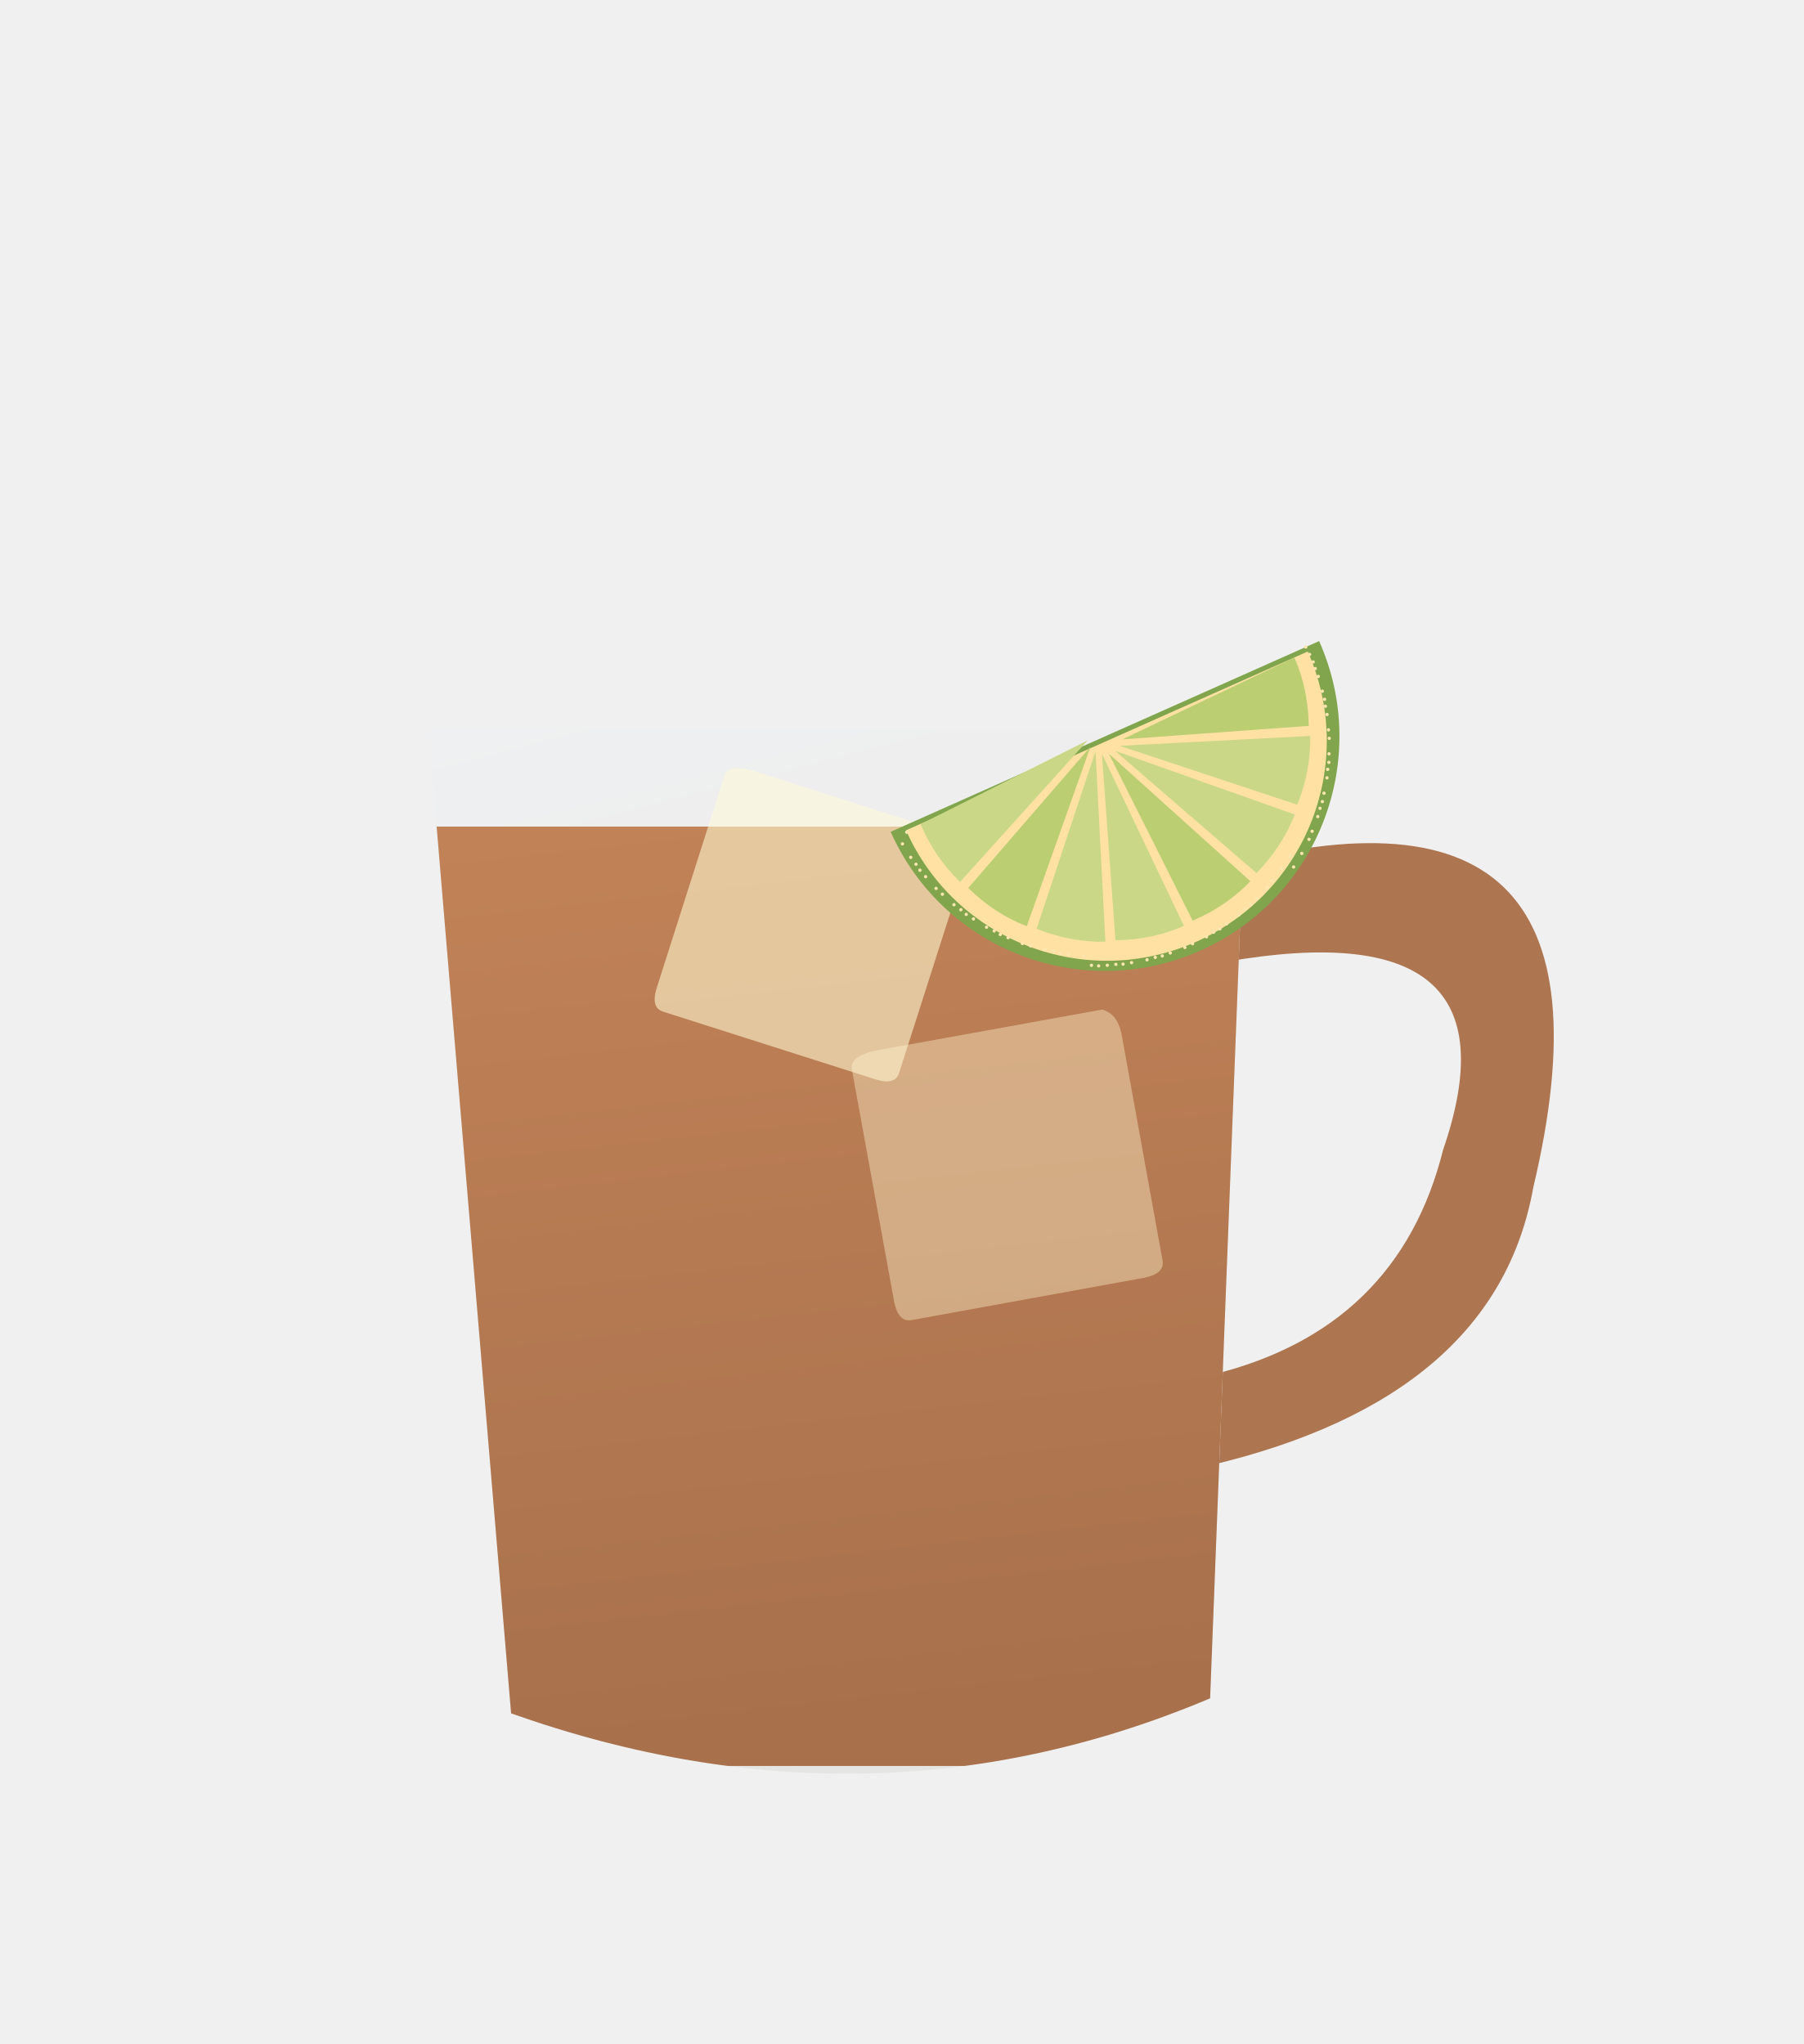
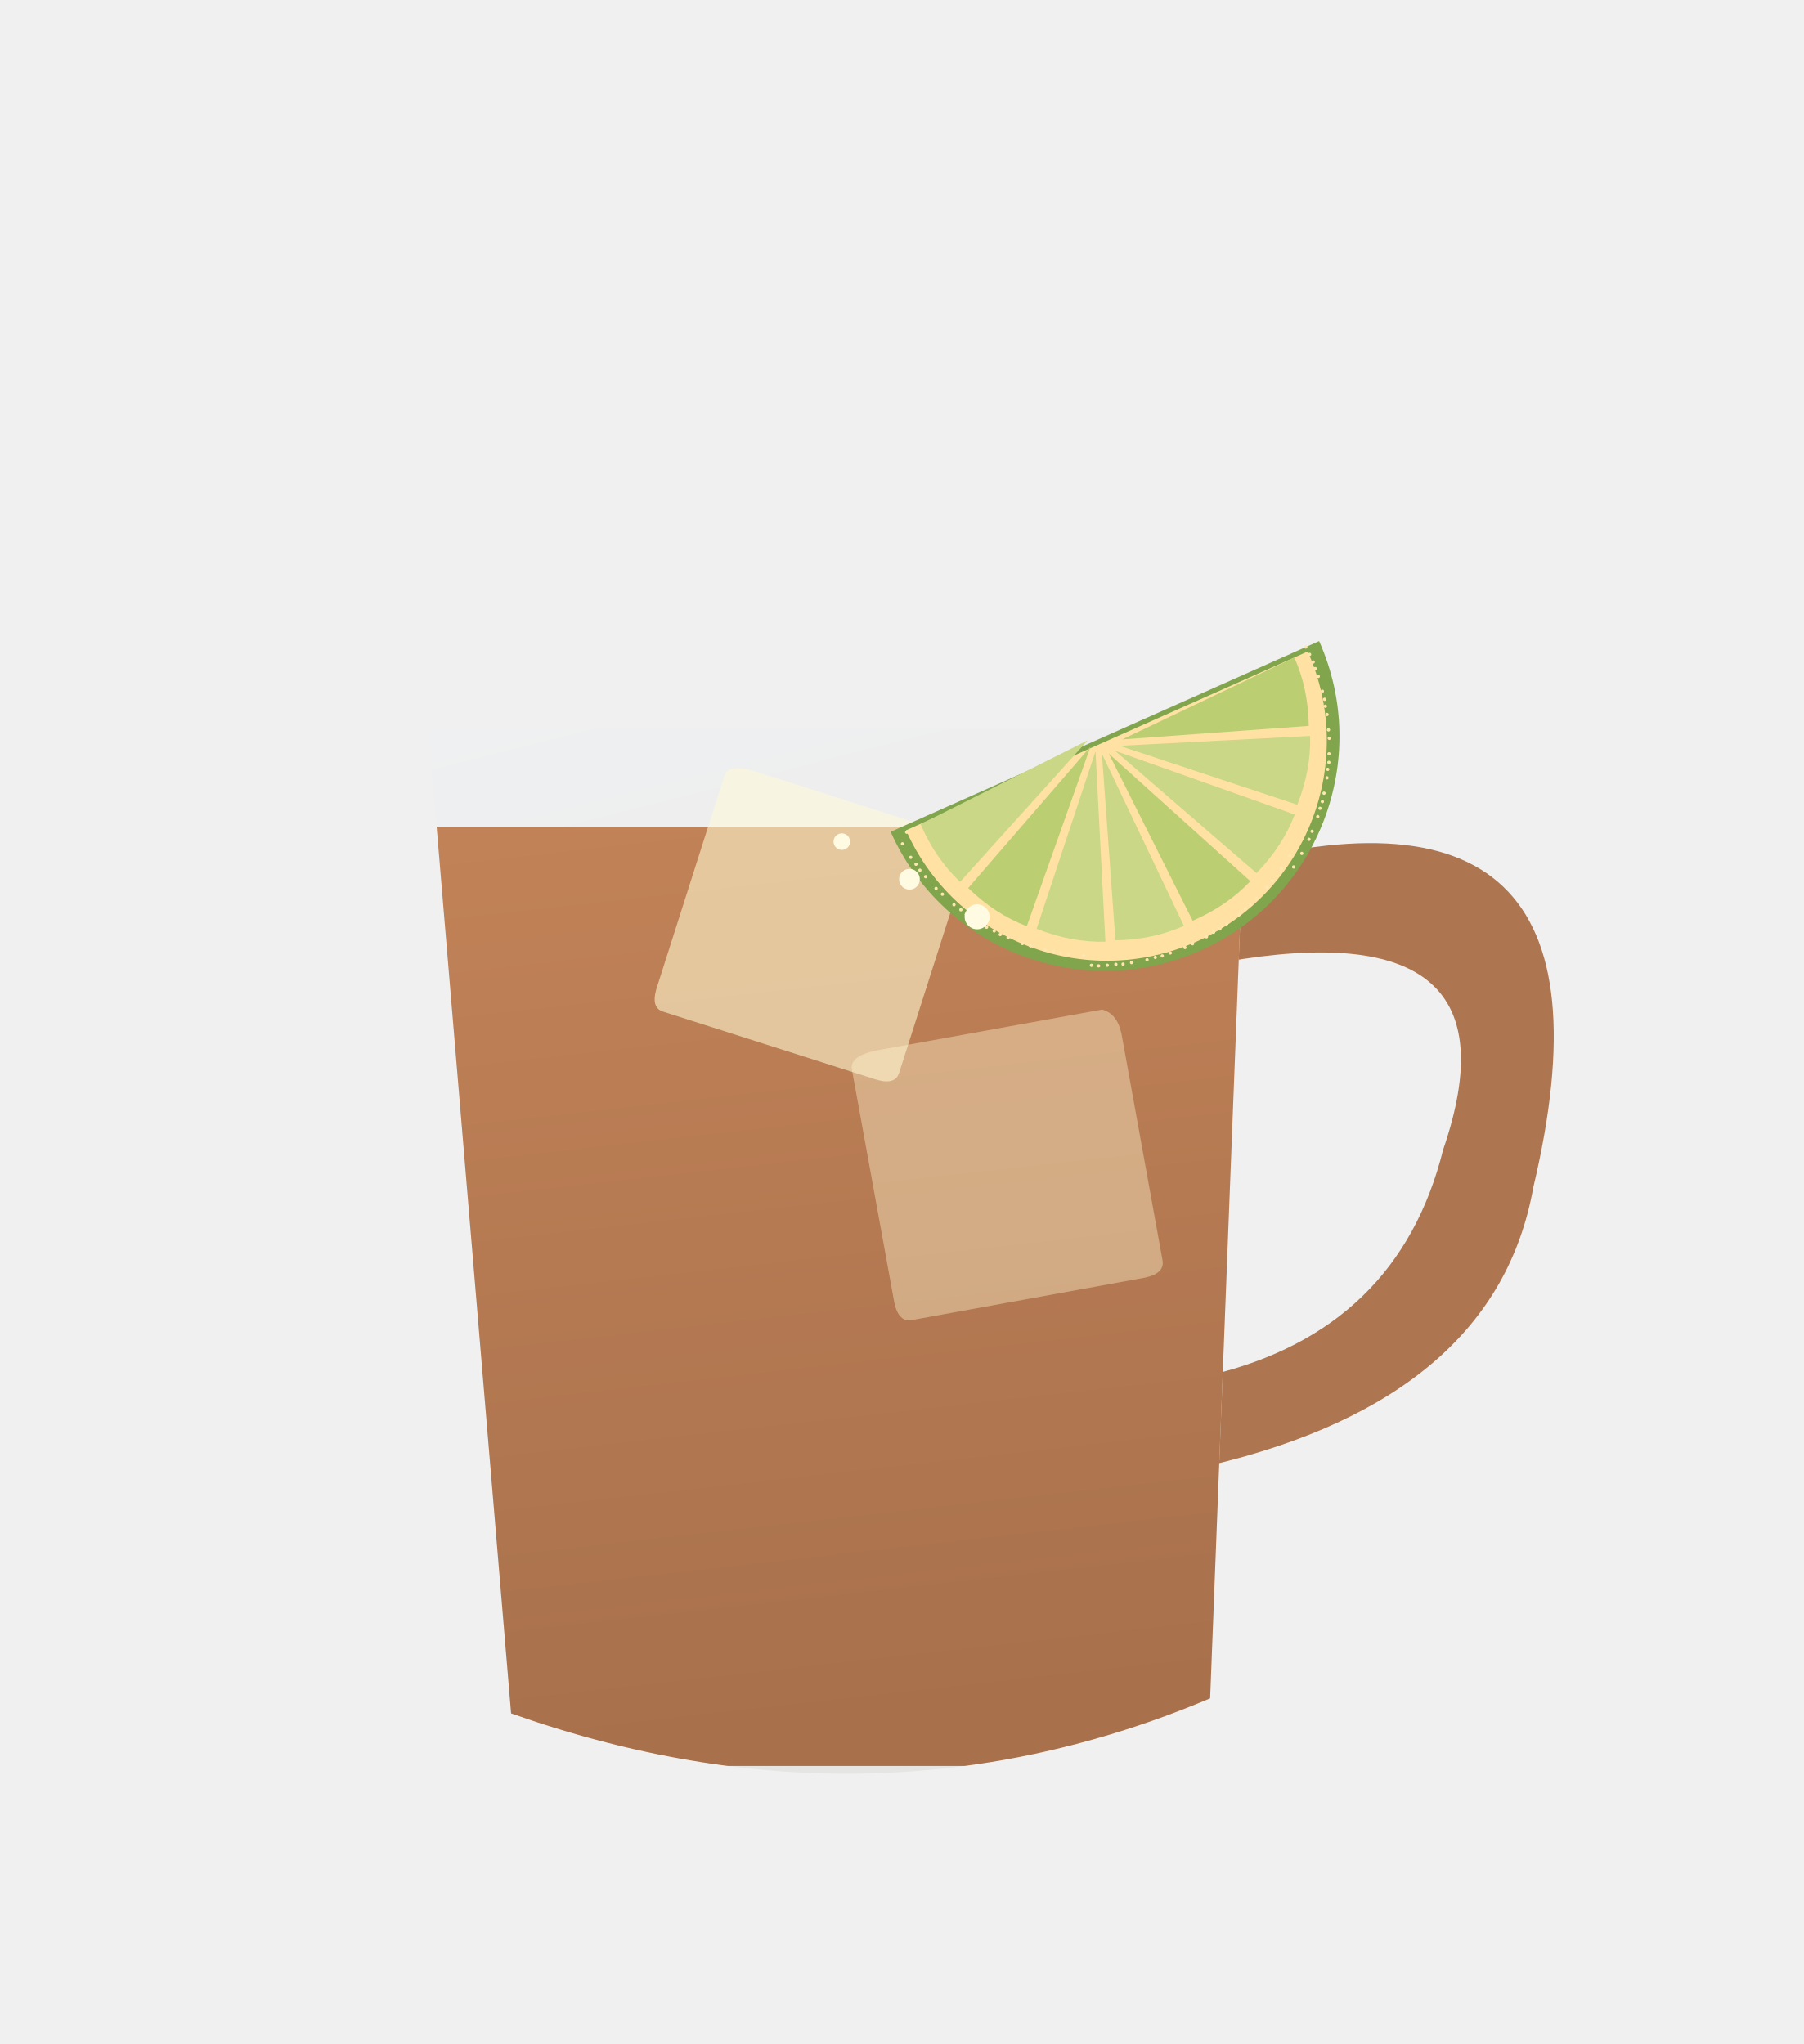
<svg xmlns="http://www.w3.org/2000/svg" viewBox="0 0 240 272">
  <defs>
    <linearGradient id="crystal" x2=".2" y2="1">
      <stop offset="0" stop-color="#ecedee" />
      <stop offset="0.58" stop-color="#e5e6e6" />
      <stop offset="1" stop-color="#e5e5e4" />
    </linearGradient>
    <clipPath id="bowl">
      <path d="M57 97H166L161 226Q116 245 68 228Z" fill="white" />
    </clipPath>
    <linearGradient id="pour" x2=".2" y2="1">
      <stop offset="0" stop-color="#c38358" />
      <stop offset="1" stop-color="#a8714c" />
    </linearGradient>
  </defs>
  <path d="M160 116Q218 99 204 158Q199 186 161 195V183Q186 177 192 153Q203 121 163 128Z" fill="#ad7650" />
  <path d="M57 97H166L161 226Q116 245 68 228Z" fill="url(#crystal)" />
  <g clip-path="url(#bowl)">
    <path d="M10 110H230V235H10Z" fill="url(#pour)" />
    <g transform="translate(108 123) rotate(16) scale(0.875)">
      <path d="M-19-18Q-19-20-15-20L18-19Q20-18 20-15L19 18Q19 20 16 20L-18 19Q-20 19-20 16Z" fill="#fff6cf99" />
    </g>
    <g transform="translate(134 155) rotate(-12) scale(0.925)">
      <path d="M-19-18Q-19-20-15-20L18-19Q20-18 20-15L19 18Q19 20 16 20L-18 19Q-20 19-20 16Z" fill="#fff6cf66" />
    </g>
    <path d="M10 0H230V110H10Z" fill="#f8f8f8" opacity="0.27" />
  </g>
  <g transform="translate(147 98) rotate(-24) scale(.65)">
    <path d="M-48 0H48A48 48 0 0 1-48 0Z" fill="#81a54d" />
    <path d="M-45 1H45A45 45 0 0 1-45 1Z" fill="#ffe1a4" />
    <g transform="rotate(0)">
      <path d="M3 2L42 1Q42 8 39 15Z" fill="#bcce72" />
    </g>
    <g transform="rotate(22.5)">
      <path d="M3 2L42 1Q42 8 39 15Z" fill="#c9d786" />
    </g>
    <g transform="rotate(45)">
      <path d="M3 2L42 1Q42 8 39 15Z" fill="#c9d786" />
    </g>
    <g transform="rotate(67.5)">
      <path d="M3 2L42 1Q42 8 39 15Z" fill="#bcce72" />
    </g>
    <g transform="rotate(90)">
      <path d="M3 2L42 1Q42 8 39 15Z" fill="#c9d786" />
    </g>
    <g transform="rotate(112.5)">
      <path d="M3 2L42 1Q42 8 39 15Z" fill="#c9d786" />
    </g>
    <g transform="rotate(135)">
      <path d="M3 2L42 1Q42 8 39 15Z" fill="#bcce72" />
    </g>
    <g transform="rotate(157.5)">
      <path d="M3 2L42 1Q42 8 39 15Z" fill="#c9d786" />
    </g>
    <ellipse cx="45" cy="0" rx="0.34" ry="0.34" fill="#ffe6b1" />
    <ellipse cx="-16.922" cy="43.537" rx="0.34" ry="0.34" fill="#ffe6b1" />
    <ellipse cx="34.235" cy="31.349" rx="0.34" ry="0.34" fill="#ffe6b1" />
    <ellipse cx="-41.362" cy="20.424" rx="0.34" ry="0.34" fill="#ffe6b1" />
    <ellipse cx="4.027" cy="45.663" rx="0.34" ry="0.34" fill="#ffe6b1" />
    <ellipse cx="43.741" cy="12.708" rx="0.34" ry="0.34" fill="#ffe6b1" />
    <ellipse cx="-27.515" cy="35.936" rx="0.34" ry="0.34" fill="#ffe6b1" />
    <ellipse cx="24.416" cy="40.125" rx="0.34" ry="0.34" fill="#ffe6b1" />
    <ellipse cx="-45.959" cy="8.17" rx="0.34" ry="0.34" fill="#ffe6b1" />
    <ellipse cx="-8.979" cy="45.513" rx="0.34" ry="0.34" fill="#ffe6b1" />
    <ellipse cx="38.924" cy="24.702" rx="0.34" ry="0.34" fill="#ffe6b1" />
    <ellipse cx="-36.891" cy="27.159" rx="0.34" ry="0.34" fill="#ffe6b1" />
    <ellipse cx="11.874" cy="43.944" rx="0.34" ry="0.34" fill="#ffe6b1" />
    <ellipse cx="44.972" cy="4.822" rx="0.34" ry="0.34" fill="#ffe6b1" />
    <ellipse cx="-21.573" cy="41.689" rx="0.34" ry="0.34" fill="#ffe6b1" />
    <ellipse cx="30.85" cy="34.993" rx="0.34" ry="0.34" fill="#ffe6b1" />
    <ellipse cx="-43.52" cy="15.978" rx="0.34" ry="0.34" fill="#ffe6b1" />
    <ellipse cx="-0.868" cy="46.062" rx="0.34" ry="0.34" fill="#ffe6b1" />
    <ellipse cx="42.35" cy="17.386" rx="0.34" ry="0.34" fill="#ffe6b1" />
    <ellipse cx="-31.348" cy="32.964" rx="0.34" ry="0.34" fill="#ffe6b1" />
    <ellipse cx="19.245" cy="40.898" rx="0.34" ry="0.34" fill="#ffe6b1" />
    <ellipse cx="-46.798" cy="3.24" rx="0.34" ry="0.34" fill="#ffe6b1" />
    <ellipse cx="-13.848" cy="44.516" rx="0.34" ry="0.34" fill="#ffe6b1" />
    <ellipse cx="36.248" cy="28.854" rx="0.34" ry="0.34" fill="#ffe6b1" />
    <ellipse cx="-39.775" cy="23.187" rx="0.34" ry="0.34" fill="#ffe6b1" />
    <ellipse cx="7.157" cy="45.187" rx="0.34" ry="0.34" fill="#ffe6b1" />
    <ellipse cx="44.427" cy="9.638" rx="0.34" ry="0.34" fill="#ffe6b1" />
    <ellipse cx="-24.918" cy="37.675" rx="0.34" ry="0.34" fill="#ffe6b1" />
    <ellipse cx="27.077" cy="38.27" rx="0.34" ry="0.34" fill="#ffe6b1" />
    <ellipse cx="-45.198" cy="11.303" rx="0.34" ry="0.34" fill="#ffe6b1" />
    <ellipse cx="-5.803" cy="45.935" rx="0.34" ry="0.34" fill="#ffe6b1" />
    <ellipse cx="40.457" cy="21.912" rx="0.34" ry="0.34" fill="#ffe6b1" />
    <ellipse cx="-34.859" cy="29.583" rx="0.34" ry="0.34" fill="#ffe6b1" />
    <ellipse cx="14.851" cy="42.934" rx="0.34" ry="0.34" fill="#ffe6b1" />
    <ellipse cx="45.108" cy="1.701" rx="0.34" ry="0.34" fill="#ffe6b1" />
    <ellipse cx="-18.606" cy="42.997" rx="0.34" ry="0.34" fill="#ffe6b1" />
    <ellipse cx="33.129" cy="32.715" rx="0.34" ry="0.34" fill="#ffe6b1" />
    <ellipse cx="-42.23" cy="18.908" rx="0.34" ry="0.34" fill="#ffe6b1" />
    <ellipse cx="2.31" cy="45.922" rx="0.34" ry="0.34" fill="#ffe6b1" />
    <ellipse cx="43.364" cy="14.392" rx="0.34" ry="0.34" fill="#ffe6b1" />
    <ellipse cx="-28.939" cy="34.981" rx="0.34" ry="0.34" fill="#ffe6b1" />
    <ellipse cx="21.98" cy="39.393" rx="0.34" ry="0.34" fill="#ffe6b1" />
    <ellipse cx="-46.373" cy="6.451" rx="0.34" ry="0.34" fill="#ffe6b1" />
    <ellipse cx="-10.72" cy="45.278" rx="0.34" ry="0.34" fill="#ffe6b1" />
    <ellipse cx="38.08" cy="26.231" rx="0.34" ry="0.34" fill="#ffe6b1" />
    <ellipse cx="-38.004" cy="25.828" rx="0.34" ry="0.34" fill="#ffe6b1" />
    <ellipse cx="10.24" cy="44.497" rx="0.34" ry="0.34" fill="#ffe6b1" />
    <ellipse cx="44.897" cy="6.534" rx="0.34" ry="0.34" fill="#ffe6b1" />
    <ellipse cx="-22.212" cy="39.228" rx="0.34" ry="0.34" fill="#ffe6b1" />
    <ellipse cx="29.598" cy="36.239" rx="0.34" ry="0.34" fill="#ffe6b1" />
    <ellipse cx="-44.224" cy="14.369" rx="0.34" ry="0.34" fill="#ffe6b1" />
    <ellipse cx="-2.612" cy="46.136" rx="0.34" ry="0.34" fill="#ffe6b1" />
    <ellipse cx="41.792" cy="19.028" rx="0.34" ry="0.34" fill="#ffe6b1" />
    <ellipse cx="-32.668" cy="31.857" rx="0.34" ry="0.34" fill="#ffe6b1" />
    <ellipse cx="17.745" cy="41.723" rx="0.34" ry="0.34" fill="#ffe6b1" />
    <ellipse cx="-45.028" cy="1.415" rx="0.34" ry="0.34" fill="#ffe6b1" />
    <ellipse cx="-15.563" cy="44.094" rx="0.34" ry="0.34" fill="#ffe6b1" />
    <ellipse cx="35.241" cy="30.291" rx="0.34" ry="0.34" fill="#ffe6b1" />
    <ellipse cx="-40.744" cy="21.737" rx="0.34" ry="0.34" fill="#ffe6b1" />
    <ellipse cx="5.465" cy="45.563" rx="0.34" ry="0.34" fill="#ffe6b1" />
    <ellipse cx="44.167" cy="11.34" rx="0.34" ry="0.34" fill="#ffe6b1" />
    <ellipse cx="-26.402" cy="36.823" rx="0.34" ry="0.34" fill="#ffe6b1" />
    <ellipse cx="24.599" cy="37.706" rx="0.34" ry="0.34" fill="#ffe6b1" />
    <ellipse cx="-45.729" cy="9.62" rx="0.34" ry="0.34" fill="#ffe6b1" />
    <ellipse cx="-7.553" cy="45.822" rx="0.34" ry="0.34" fill="#ffe6b1" />
    <ellipse cx="39.723" cy="23.492" rx="0.34" ry="0.34" fill="#ffe6b1" />
    <ellipse cx="-36.059" cy="28.335" rx="0.34" ry="0.34" fill="#ffe6b1" />
    <ellipse cx="13.263" cy="43.597" rx="0.34" ry="0.34" fill="#ffe6b1" />
    <ellipse cx="45.151" cy="3.411" rx="0.34" ry="0.34" fill="#ffe6b1" />
    <ellipse cx="-20.274" cy="42.391" rx="0.34" ry="0.34" fill="#ffe6b1" />
  </g>
+   <circle class="art-bubble art-bubble-extra" cx="112" cy="112" r="1.1" fill="#fffbe3" />
+   <circle class="art-bubble art-bubble-extra" cx="121" cy="117" r="1.38" fill="#fffbe3" />
+   <circle class="art-bubble art-bubble-extra" cx="130" cy="122" r="1.66" fill="#fffbe3" />
</svg>
